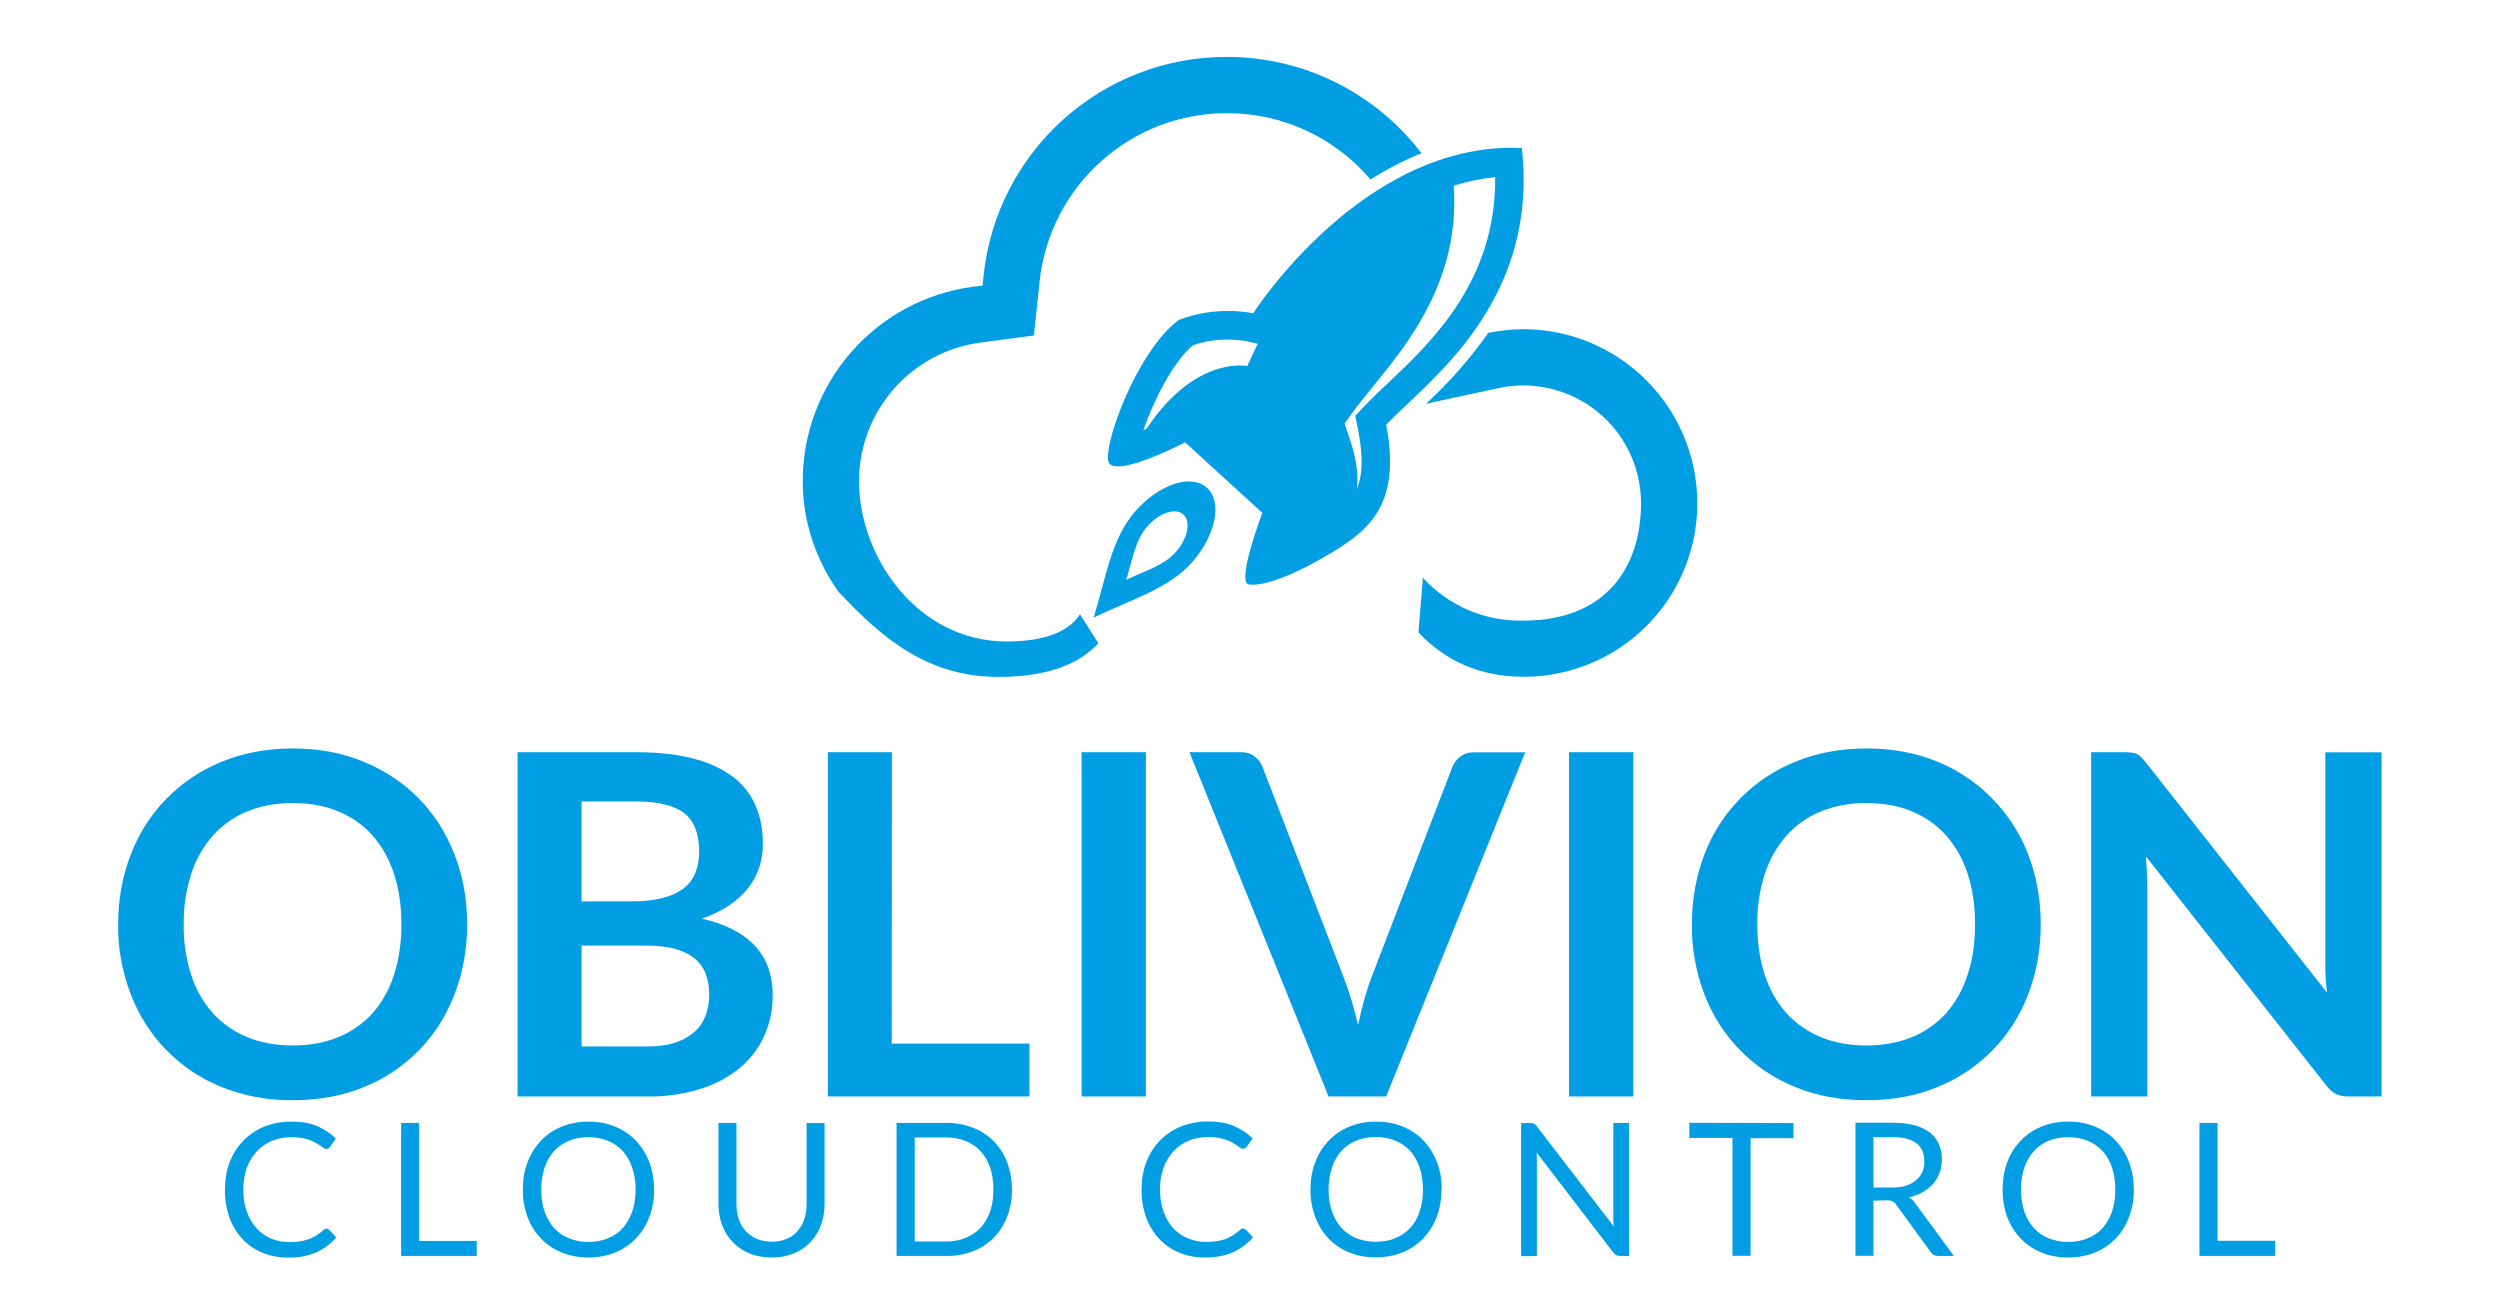
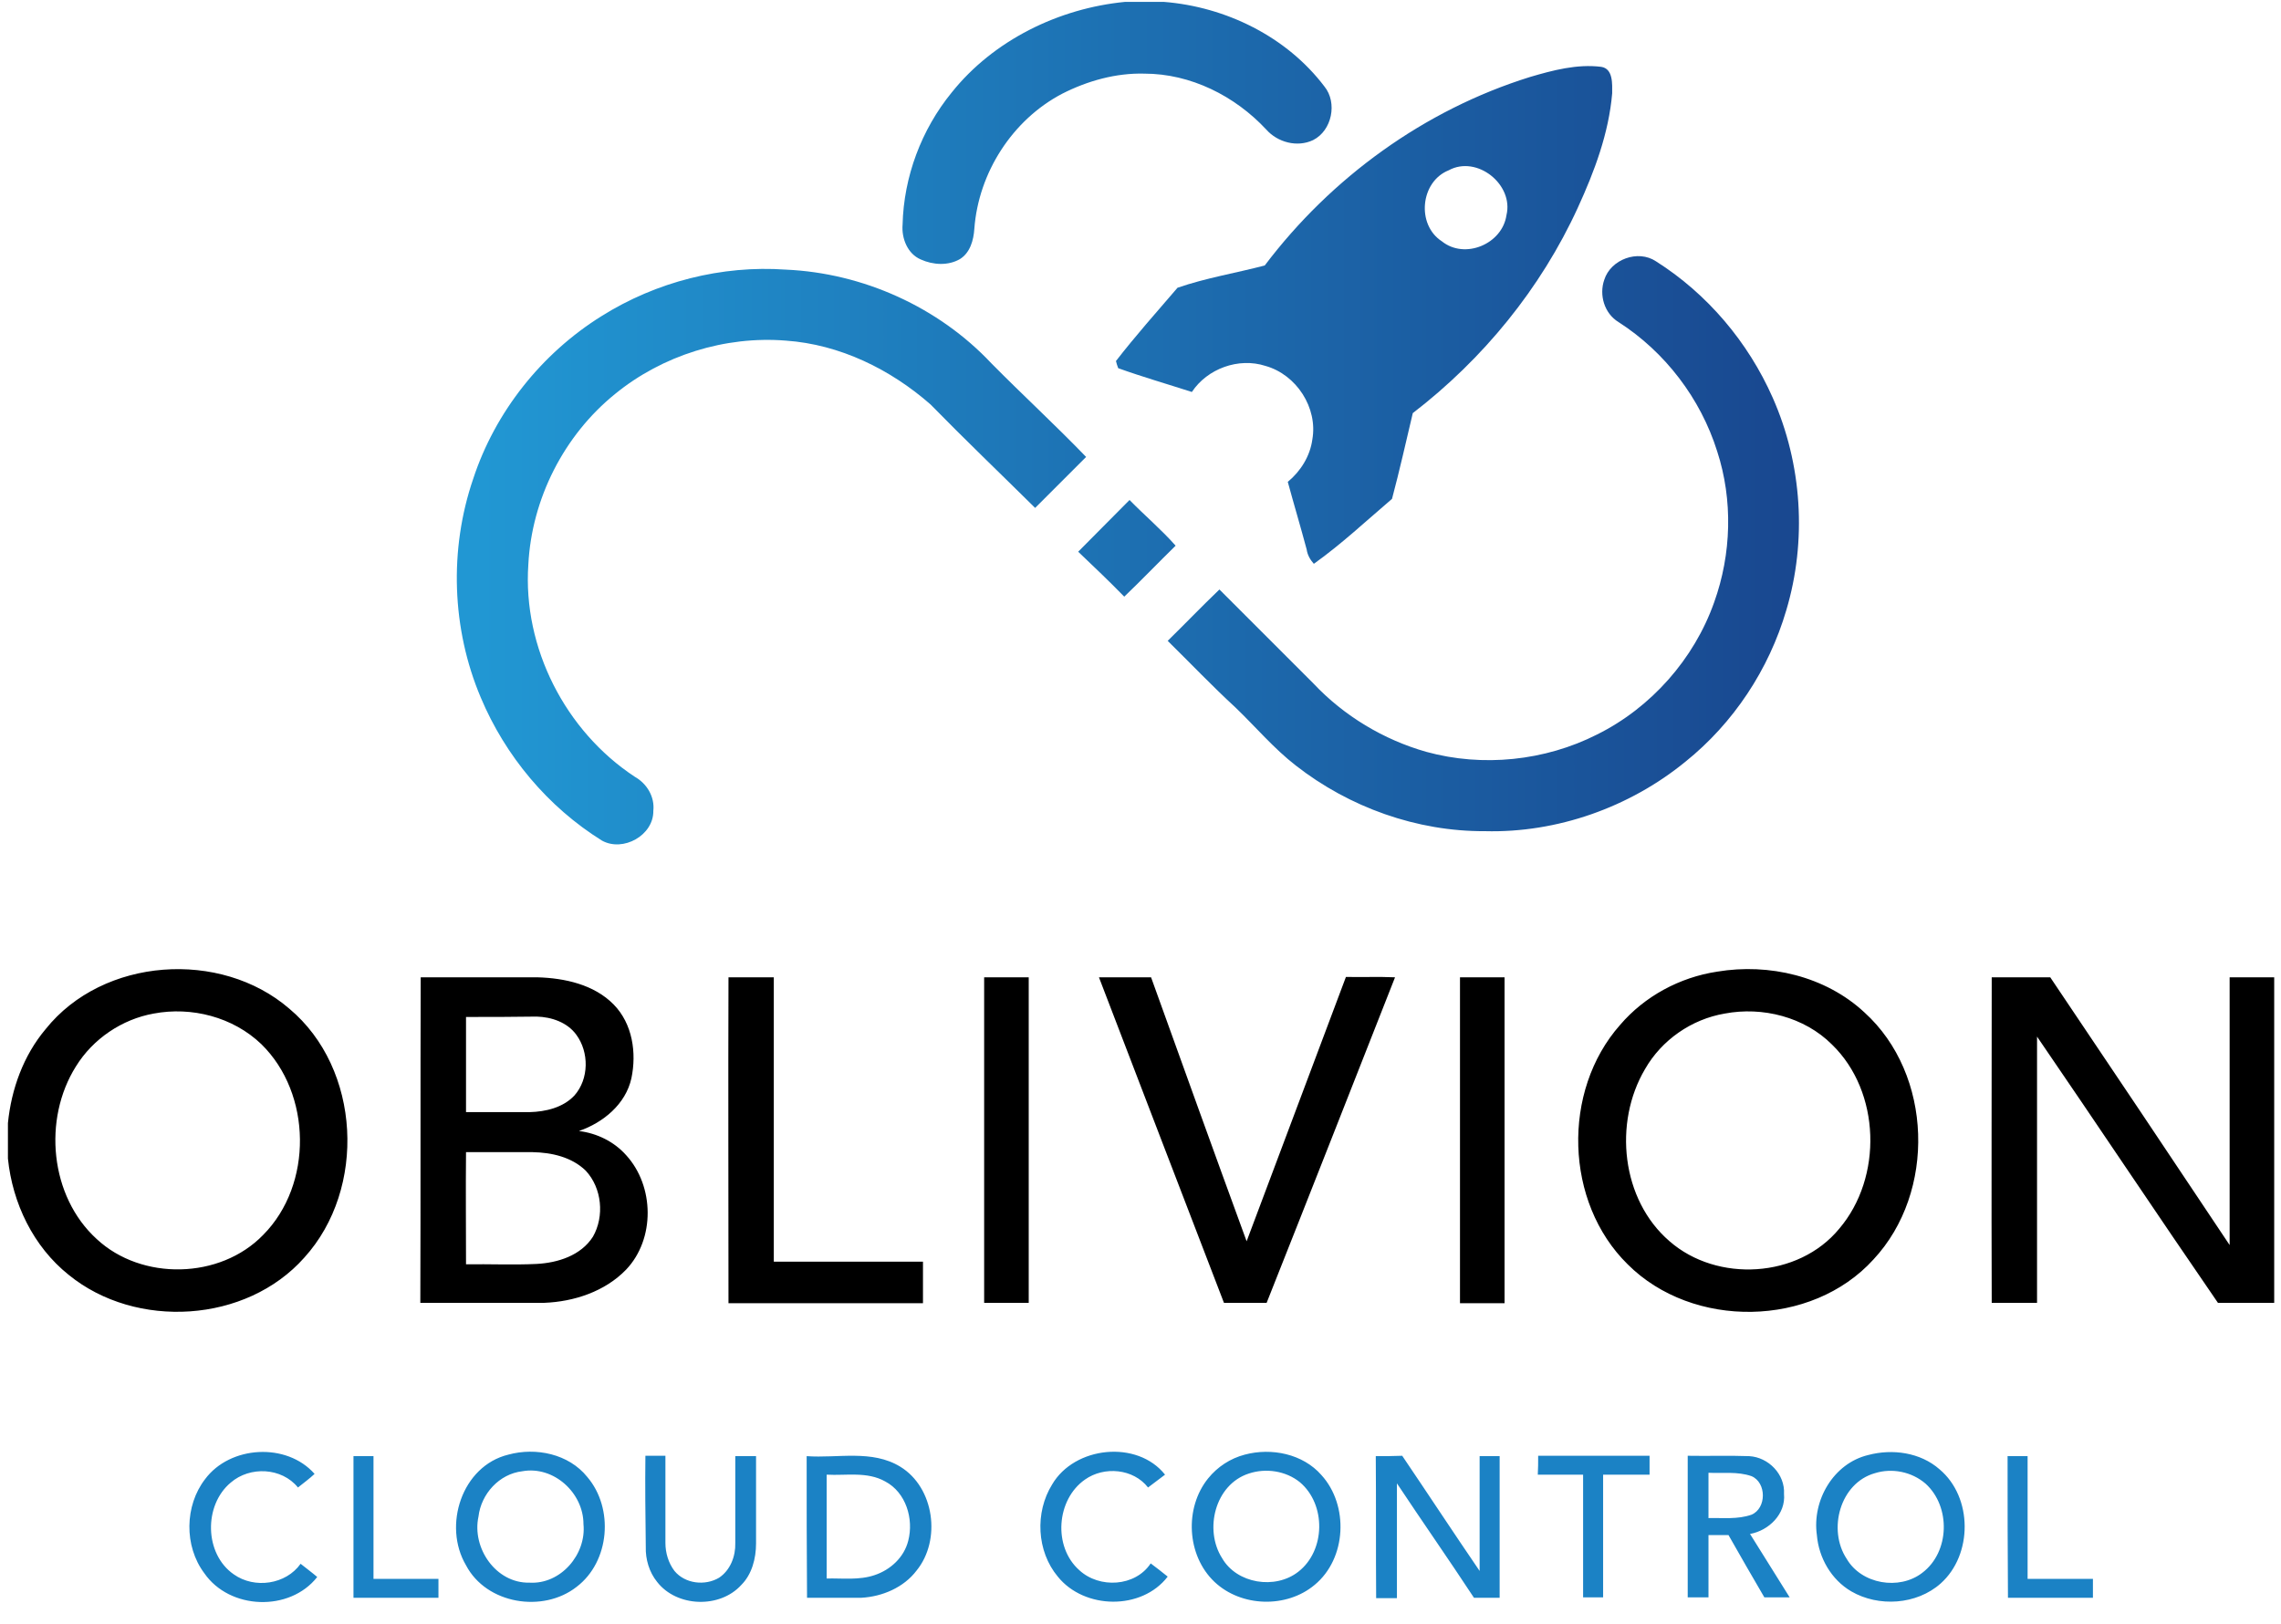
- <svg xmlns="http://www.w3.org/2000/svg" height="122.67" width="233.33">
+ <svg xmlns="http://www.w3.org/2000/svg" viewBox="119 85 604 430">
  <defs>
-     <clipPath id="a">
-       <path d="M0 92h175V0H0z" />
-     </clipPath>
+     <linearGradient id="a" x1="246.3" x2="590.3" y1="228.94" y2="228.94" gradientUnits="userSpaceOnUse">
+       <stop stop-color="#2197D3" offset="0" />
+       <stop stop-color="#194890" offset="1" />
+     </linearGradient>
  </defs>
-   <g clip-path="url(#a)" transform="matrix(1.33333 0 0 -1.33333 0 122.67)" fill="#019ee4">
-     <path d="M97.12 65.15c-.6-.56-1.12-1.06-1.54-1.5l-.71-.75.2-1.01c.37-1.89.3-3.17-.09-4.12.12.92 0 2.06-.53 3.6l-.33.98.6.84c.37.5.82 1.06 1.34 1.7 2.52 3.08 6.16 7.55 5.7 14.11.93.3 1.9.5 2.9.6.07-7.28-4.47-11.55-7.54-14.45m-9.21 2.53l-.6-1.3s-3.64.76-7.05-4.39l-.23-.1c.68 1.95 2.03 4.73 3.48 5.95a7.46 7.46 0 0 0 2.45.39c.77 0 1.3-.11 1.3-.11l.78-.18-.13-.26m18.63 13.96c-11.1.54-18.82-11.57-18.82-11.57s-2.5.59-5.2-.46c-2.94-2.16-5.4-8.93-4.9-10.01.65-1.01 5.34 1.44 5.34 1.44l5.4-4.94s-1.78-4.71-.99-5c1.06-.2 3.34.73 5.54 2.04 2.5 1.49 5.29 3.2 4.12 9.13 2.82 2.99 10.7 8.42 9.5 19.37" />
-     <path d="M106.64 68.96a12.47 12.47 0 0 1-2.46-.26 31.16 31.16 0 0 0-4.36-4.96l5.09 1.1a8.24 8.24 0 0 0 9.96-8.05c0-4.54-2.49-8.23-8.23-8.23a9.2 9.2 0 0 0-7.04 3l-.31-3.83c1.8-1.9 4.2-3.1 7.35-3.1a12.14 12.14 0 0 1 12.17 12.16 12.2 12.2 0 0 1-12.17 12.17M85.9 88.02a17.1 17.1 0 0 1-17.05-15.31l-.07-.7-.69-.08a13.74 13.74 0 0 1-11.9-13.6c0-2.86.93-5.52 2.48-7.72 3.19-3.44 6.39-5.99 11.23-5.99 3.72 0 5.82 1.07 6.98 2.36L75.6 49c-.76-1.15-2.33-1.9-5.15-1.9-6.17 0-10.32 5.85-10.32 11.24a9.8 9.8 0 0 0 8.48 9.68l3.76.5.4 3.77A13.18 13.18 0 0 0 85.9 84.08c4.02 0 7.61-1.8 10.04-4.64 1.1.7 2.3 1.33 3.56 1.84a17.12 17.12 0 0 1-13.6 6.74" />
-     <path d="M82.82 56c.56-.48.34-1.66-.5-2.62-.82-.96-2.23-1.36-3.48-1.96.42 1.37.62 2.76 1.46 3.72.83.96 1.96 1.35 2.52.86m-6.26-7.22c2.47 1.2 5.27 2 6.92 3.9 1.65 1.91 2.1 4.24.98 5.2-1.12.97-3.36.21-5.02-1.7-1.65-1.9-2.05-4.68-2.88-7.4M28.1 27.3c0 1.32-.18 2.5-.53 3.55a7.55 7.55 0 0 1-1.5 2.68 6.5 6.5 0 0 1-2.4 1.68c-.93.39-2 .58-3.17.58s-2.24-.19-3.18-.58a6.56 6.56 0 0 1-2.4-1.68 7.58 7.58 0 0 1-1.53-2.68 11.07 11.07 0 0 1-.53-3.55 11 11 0 0 1 .53-3.56 7.5 7.5 0 0 1 1.52-2.67 6.63 6.63 0 0 1 2.41-1.67c.94-.39 2-.58 3.18-.58s2.24.2 3.17.58a6.57 6.57 0 0 1 2.4 1.67 7.45 7.45 0 0 1 1.5 2.67c.35 1.05.53 2.24.53 3.56m4.6 0c0-1.77-.3-3.4-.89-4.91a11.24 11.24 0 0 0-6.33-6.48c-1.5-.62-3.16-.92-4.98-.92a13 13 0 0 0-4.99.92 11.31 11.31 0 0 0-6.35 6.48 13.1 13.1 0 0 0-.89 4.9c0 1.77.3 3.4.89 4.91a11.32 11.32 0 0 0 6.36 6.48c1.5.62 3.16.93 4.98.93 1.82 0 3.48-.31 4.98-.94 1.5-.62 2.78-1.48 3.85-2.57 1.07-1.1 1.9-2.4 2.48-3.9.6-1.5.89-3.14.89-4.9m8.01-1.49v-7.06h4.55c.83 0 1.53.1 2.09.3.56.2 1 .47 1.35.8.34.33.58.72.73 1.17a4.39 4.39 0 0 1-.03 2.82 2.63 2.63 0 0 1-.78 1.07c-.35.3-.8.51-1.36.67-.56.16-1.23.23-2.02.23zm0 3.1h3.58c1.52 0 2.68.28 3.47.84.78.55 1.18 1.44 1.18 2.65 0 1.26-.36 2.16-1.07 2.7-.7.53-1.82.8-3.33.8h-3.83zm-4.48-13.66v24.1h8.31c1.58 0 2.93-.16 4.04-.46a7.77 7.77 0 0 0 2.75-1.28 5 5 0 0 0 1.57-2.02c.34-.78.5-1.67.5-2.66a5.28 5.28 0 0 0-.25-1.63 4.7 4.7 0 0 0-.77-1.45 5.8 5.8 0 0 0-1.33-1.22 8.06 8.06 0 0 0-1.93-.93c3.31-.75 4.97-2.54 4.97-5.37 0-1.02-.2-1.96-.59-2.83a6.24 6.24 0 0 0-1.7-2.24 8.06 8.06 0 0 0-2.74-1.47 12 12 0 0 0-3.74-.54zm26.19 3.7h9.64v-3.7H57.95v24.1h4.48zm17.79-3.7h-4.5v24.1h4.5zm3.05 24.1h3.61c.4 0 .7-.1.95-.29.25-.19.43-.43.55-.73l5.67-14.7c.19-.48.37-1 .54-1.57.17-.57.33-1.17.49-1.81.26 1.28.57 2.4.95 3.38l5.65 14.7c.1.25.27.49.53.7.26.2.57.31.95.31h3.61l-9.73-24.09H93zm31.07-24.1h-4.5v24.1h4.5zm23.92 12.05c0 1.32-.17 2.5-.52 3.55a7.56 7.56 0 0 1-1.51 2.68 6.51 6.51 0 0 1-2.4 1.68c-.93.39-1.99.58-3.17.58a8.3 8.3 0 0 1-3.18-.58 6.56 6.56 0 0 1-2.4-1.68 7.57 7.57 0 0 1-1.53-2.68 11.07 11.07 0 0 1-.53-3.55c0-1.32.18-2.5.53-3.56a7.48 7.48 0 0 1 1.52-2.67 6.64 6.64 0 0 1 2.41-1.67c.95-.39 2-.58 3.18-.58 1.18 0 2.24.2 3.18.58a6.59 6.59 0 0 1 2.39 1.67 7.47 7.47 0 0 1 1.5 2.67c.36 1.05.53 2.24.53 3.56m4.6 0c0-1.77-.3-3.4-.88-4.9a11.26 11.26 0 0 0-6.33-6.48c-1.5-.63-3.16-.93-4.99-.93-1.82 0-3.48.3-4.98.92a11.3 11.3 0 0 0-6.36 6.48 13.3 13.3 0 0 0-.88 4.9c0 1.77.3 3.4.88 4.91a11.3 11.3 0 0 0 6.36 6.48c1.5.62 3.16.93 4.98.93 1.83 0 3.49-.31 4.99-.93a11.49 11.49 0 0 0 6.33-6.48c.58-1.5.88-3.14.88-4.9m6.37 12.02c.13-.02.25-.05.36-.1.1-.05.2-.12.3-.22.1-.1.21-.22.33-.37l12.68-16.11a14.87 14.87 0 0 0-.12 2.18v14.64h3.94V15.25h-2.3c-.36 0-.66.06-.89.17-.23.11-.46.31-.68.6l-12.63 16.04a27.59 27.59 0 0 0 .1-2.01v-14.8h-3.93v24.1h2.34c.2 0 .37-.02.5-.03M22.85 6a.26.26 0 0 0 .19-.08l.5-.54a3.99 3.99 0 0 0-1.4-1.04 4.72 4.72 0 0 0-1.96-.37 4.7 4.7 0 0 0-1.83.35 3.98 3.98 0 0 0-1.4.98 4.38 4.38 0 0 0-.9 1.5 5.67 5.67 0 0 0-.3 1.93c0 .7.1 1.35.33 1.93a4.37 4.37 0 0 0 .96 1.5 4.27 4.27 0 0 0 1.48.99 5.05 5.05 0 0 0 1.9.34c.69 0 1.28-.1 1.77-.31a4.5 4.5 0 0 0 1.32-.87l-.4-.58a.41.41 0 0 0-.1-.1.28.28 0 0 0-.18-.05.33.33 0 0 0-.18.07l-.22.15a2.98 2.98 0 0 1-.72.39c-.16.06-.35.1-.56.15a3.75 3.75 0 0 1-.74.06c-.5 0-.95-.08-1.36-.25a3.06 3.06 0 0 1-1.07-.74 3.34 3.34 0 0 1-.7-1.15 4.43 4.43 0 0 1-.25-1.53c0-.58.08-1.1.25-1.55.16-.46.4-.84.68-1.16a2.88 2.88 0 0 1 1.02-.72 3.28 3.28 0 0 1 1.28-.24c.27 0 .52.01.74.05a3.04 3.04 0 0 1 1.15.41c.16.11.32.23.49.38.07.07.14.1.21.1m6.49-.86h4.03V4.09h-5.29v9.31h1.26zm15.15 3.59a4.71 4.71 0 0 1-.24 1.54 3.25 3.25 0 0 1-.66 1.16 2.86 2.86 0 0 1-1.04.72 3.54 3.54 0 0 1-1.36.25c-.5 0-.95-.08-1.36-.25a2.91 2.91 0 0 1-1.05-.72 3.28 3.28 0 0 1-.66-1.16 4.76 4.76 0 0 1-.23-1.54c0-.57.07-1.08.23-1.54.16-.45.38-.83.66-1.15a2.87 2.87 0 0 1 1.05-.72 3.52 3.52 0 0 1 1.36-.25c.5 0 .95.08 1.36.25.4.17.76.4 1.04.72.29.32.5.7.66 1.15.16.46.24.97.24 1.54m1.3 0a5.39 5.39 0 0 0-.34-1.92 4.4 4.4 0 0 0-.94-1.5 4.15 4.15 0 0 0-1.45-.98 4.88 4.88 0 0 0-1.87-.35 4.85 4.85 0 0 0-1.87.35 4.18 4.18 0 0 0-1.45.97 4.43 4.43 0 0 0-.94 1.5 5.39 5.39 0 0 0-.33 1.93c0 .7.1 1.34.33 1.92a4.49 4.49 0 0 0 .94 1.51c.4.42.88.75 1.45.98a4.83 4.83 0 0 0 1.87.35c.68 0 1.3-.11 1.87-.35a4.19 4.19 0 0 0 1.45-.98c.4-.43.72-.93.94-1.5a5.39 5.39 0 0 0 .33-1.93m8.23-3.65c.39 0 .73.06 1.04.2.3.12.56.3.77.54a2.4 2.4 0 0 1 .48.84c.1.32.16.68.16 1.07v5.66h1.26V7.74a4.25 4.25 0 0 0-.26-1.5 3.47 3.47 0 0 0-.73-1.19 3.34 3.34 0 0 0-1.17-.79A3.97 3.97 0 0 0 54 3.98c-.57 0-1.08.1-1.54.28-.46.2-.85.46-1.17.8a3.44 3.44 0 0 0-.74 1.18 4.3 4.3 0 0 0-.26 1.5v5.66h1.26V7.75c0-.4.05-.75.16-1.08.11-.32.27-.6.48-.83a2.22 2.22 0 0 1 .78-.55c.3-.14.65-.2 1.03-.2m15.54 3.65c0 .57-.08 1.08-.23 1.53a3.23 3.23 0 0 1-.67 1.15 2.81 2.81 0 0 1-1.04.71 3.56 3.56 0 0 1-1.35.25h-2.22V5.1h2.22c.5 0 .95.09 1.35.26.41.16.76.4 1.04.7.29.32.51.7.67 1.15.15.45.23.96.23 1.53m1.3 0c0-.7-.12-1.33-.34-1.9a4.2 4.2 0 0 0-.93-1.47 4.17 4.17 0 0 0-1.45-.95 5.04 5.04 0 0 0-1.87-.33h-3.49v9.31h3.48a5.04 5.04 0 0 0 1.87-.34 4.12 4.12 0 0 0 1.45-.94c.4-.41.72-.9.94-1.48a5.22 5.22 0 0 0 .33-1.9m16.19-2.73a.3.3 0 0 0 .19-.08l.5-.54a3.98 3.98 0 0 0-1.4-1.04 4.7 4.7 0 0 0-1.96-.37 4.6 4.6 0 0 0-1.83.35 3.96 3.96 0 0 0-1.4.98 4.36 4.36 0 0 0-.9 1.5 5.62 5.62 0 0 0-.31 1.93c0 .7.11 1.35.34 1.93a4.28 4.28 0 0 0 2.44 2.49 5.06 5.06 0 0 0 1.9.34c.68 0 1.27-.1 1.77-.31.5-.22.94-.5 1.32-.87l-.4-.58a.45.45 0 0 0-.11-.1.28.28 0 0 0-.17-.05.32.32 0 0 0-.18.07l-.22.15a4.4 4.4 0 0 1-.31.2 2.87 2.87 0 0 1-.42.19 3.23 3.23 0 0 1-.55.15 3.74 3.74 0 0 1-.74.06c-.5 0-.95-.08-1.37-.25a3.06 3.06 0 0 1-1.06-.74 3.3 3.3 0 0 1-.7-1.15 4.4 4.4 0 0 1-.25-1.53c0-.58.08-1.1.25-1.55.16-.46.39-.84.68-1.16a2.9 2.9 0 0 1 1.02-.71 3.27 3.27 0 0 1 1.28-.25 4.24 4.24 0 0 1 1.36.2 3.7 3.7 0 0 1 1.01.64.34.34 0 0 0 .22.1M99.6 8.74c0 .57-.07 1.09-.23 1.54a3.28 3.28 0 0 1-.66 1.16 2.84 2.84 0 0 1-1.04.72 3.53 3.53 0 0 1-1.37.25c-.5 0-.95-.08-1.36-.25a2.89 2.89 0 0 1-1.04-.72 3.24 3.24 0 0 1-.66-1.16A4.74 4.74 0 0 1 93 8.74c0-.57.08-1.08.24-1.54.15-.45.37-.83.66-1.15a2.85 2.85 0 0 1 1.04-.72 3.52 3.52 0 0 1 1.36-.25c.5 0 .96.08 1.37.25a2.9 2.9 0 0 1 1.7 1.87c.16.46.24.97.24 1.54m1.29 0c0-.7-.11-1.34-.33-1.92a4.42 4.42 0 0 0-.94-1.5 4.14 4.14 0 0 0-1.45-.98 4.86 4.86 0 0 0-1.88-.35c-.68 0-1.3.11-1.87.35A4.18 4.18 0 0 0 93 5.3a4.43 4.43 0 0 0-.93 1.5 5.37 5.37 0 0 0-.34 1.93c0 .7.11 1.34.34 1.92a4.22 4.22 0 0 0 2.39 2.49 4.84 4.84 0 0 0 1.86.35c.69 0 1.31-.11 1.88-.35a4.18 4.18 0 0 0 1.45-.98c.4-.43.71-.93.94-1.5a5.35 5.35 0 0 0 .33-1.93m6.46 4.62a.7.7 0 0 0 .18-.17l5.4-7.02a4.84 4.84 0 0 0-.03.32v6.92h1.1V4.09h-.63a.56.56 0 0 0-.26.05.64.64 0 0 0-.2.17l-5.38 7.02a7.42 7.42 0 0 0 .02-.6V4.08h-1.1v9.31h.65a.6.6 0 0 0 .25-.04m18.16.04v-1.06h-3V4.1h-1.27v8.25h-3.02v1.06zm5.6-4.51h1.32c.37 0 .7.04.97.13.28.1.51.22.7.38a1.63 1.63 0 0 1 .57 1.33c0 .55-.18.97-.55 1.25-.37.29-.91.43-1.63.43h-1.38zm0-.92V4.1h-1.26v9.31h2.63c.6 0 1.1-.06 1.53-.18.43-.12.79-.3 1.07-.52.28-.22.48-.5.62-.81a2.69 2.69 0 0 0 .2-1.07c0-.33-.05-.64-.16-.92a2.53 2.53 0 0 0-.45-.77 2.68 2.68 0 0 0-.72-.58 3.5 3.5 0 0 0-.97-.37c.16-.1.3-.22.42-.4l2.72-3.7h-1.12c-.23 0-.4.1-.5.27l-2.43 3.33a.7.7 0 0 1-.24.22.88.88 0 0 1-.39.07zm16.93.77c0 .57-.08 1.09-.23 1.54a3.26 3.26 0 0 1-.66 1.16 2.86 2.86 0 0 1-1.05.72 3.54 3.54 0 0 1-1.36.25c-.5 0-.95-.08-1.36-.25a2.9 2.9 0 0 1-1.04-.72 3.3 3.3 0 0 1-.67-1.16 4.74 4.74 0 0 1-.23-1.54c0-.57.08-1.08.23-1.54.16-.45.38-.83.67-1.15a2.85 2.85 0 0 1 1.04-.72 3.53 3.53 0 0 1 1.36-.25c.5 0 .96.08 1.36.25a2.82 2.82 0 0 1 1.05.72c.28.32.5.7.66 1.15.15.46.23.97.23 1.54m1.3 0a5.39 5.39 0 0 0-.34-1.92 4.42 4.42 0 0 0-.93-1.5 4.15 4.15 0 0 0-1.45-.98 4.88 4.88 0 0 0-1.88-.35c-.68 0-1.3.11-1.87.35a4.17 4.17 0 0 0-1.45.97 4.47 4.47 0 0 0-.94 1.5 5.46 5.46 0 0 0-.33 1.93c0 .7.11 1.34.33 1.92a4.22 4.22 0 0 0 2.39 2.49 4.83 4.83 0 0 0 1.87.35 4.8 4.8 0 0 0 1.88-.35 4.2 4.2 0 0 0 1.45-.98c.4-.43.71-.93.93-1.5a5.39 5.39 0 0 0 .33-1.93m5.87-3.58h4.03V4.09h-5.3v9.31h1.27z" />
+   <g fill="url(#a)">
+     <path d="M416.9 85.5h10.3c16.4 1.3 32.5 9.2 42.5 22.4 3.5 4.3 2 11.7-3 14.2-4.2 2-9.4.6-12.4-2.8-8.3-8.9-20-14.8-32.3-14.8-7.5-.2-15 1.9-21.7 5.3-13.2 6.9-22.2 20.9-23.3 35.8-.2 3-1.1 6.3-3.8 8-3.1 1.8-7.1 1.6-10.4.1-3.5-1.5-5.1-5.6-4.8-9.2.3-12.7 5-25.2 13-35 11.1-13.9 28.4-22.3 45.9-24zM524.1 105.4c6.1-1.8 12.5-3.5 18.9-2.7 3.2.5 2.9 4.6 2.9 7-.9 10.6-4.7 20.7-9.1 30.3-9.8 21.4-25.1 40.1-43.7 54.4-1.8 7.6-3.5 15.2-5.5 22.7-6.8 5.8-13.4 12-20.7 17.2-1-1.1-1.7-2.4-1.9-3.8-1.6-6-3.4-12-5-17.9 3.4-2.8 5.9-6.8 6.5-11.2 1.5-8.4-4.2-17.2-12.4-19.5-7.1-2.3-15.4.7-19.5 6.9-6.5-2.1-13.1-4-19.5-6.3-.2-.5-.5-1.4-.6-1.9 5.2-6.7 10.8-13 16.3-19.4 7.5-2.6 15.5-3.9 23.1-5.9 17.6-23.3 42.3-41.2 70.2-49.9zm-21.5 24.7c-7.5 3-8.6 14.4-1.8 18.8 6.1 4.9 16 .7 17.1-6.9 2-8.1-7.8-16-15.3-11.9z" />
+     <path d="M543.8 159.1c1.7-5.4 8.9-8.1 13.7-4.9 13.6 8.6 24.4 21.4 30.9 36.1 7.8 17.6 9.1 37.9 3.6 56.3-4.6 15.7-14 29.9-26.7 40.1-14.8 12.1-34 18.9-53.1 18.4-18 .1-35.9-6.3-50.1-17.4-5.8-4.5-10.6-10.2-15.9-15.3-6.2-5.7-12-11.8-18-17.7 4.6-4.5 9-9.1 13.7-13.6l24.9 24.9c8.1 8.6 18.6 14.9 29.9 18.1 14.9 4.1 31.4 2.4 45.2-4.6 14.3-7.1 25.7-20 31-35 4.6-12.8 5-27.1.8-40-4.4-14-13.8-26.3-26.1-34.2-3.8-2.3-5.2-7.2-3.8-11.2zM278.3 168.7c14.5-9.1 31.8-13.5 48.8-12.3 20.4.9 40.4 9.9 54.4 24.8 8.3 8.4 16.9 16.3 25.1 24.8l-13.5 13.5c-9.2-9.1-18.6-18.1-27.7-27.4-10.6-9.3-24-15.9-38.3-16.9-16.1-1.3-32.7 3.9-45.2 14.1-13.6 11-22.1 27.8-23 45.2-1.5 22 9.8 44.1 28.2 56.2 3.2 1.8 5.3 5.3 4.9 9 .1 6.5-8 11-13.6 7.9-14.3-8.9-25.6-22.4-32.1-37.9-7.7-18.2-8.4-39.2-2-57.9 5.8-17.7 18.1-33.2 34-43.1zM404.5 231.1c4.5-4.6 9.1-9.1 13.6-13.7 4 4.1 8.4 7.8 12.2 12.1-4.6 4.5-9 9.1-13.6 13.5-4-4.1-8.1-8-12.2-11.9z" />
  </g>
+   <path d="M131.1 357.5c15.2-19 46.3-21.1 64.5-5.4 19 15.9 20.5 47.7 4 65.9-15.4 17.4-44.6 19.1-62.4 4.6-9.4-7.5-14.9-19-16.1-30.8v-9.4c.9-9 4.1-17.9 10-24.9zm28.6-4.1c-8.4 1.5-16.1 6.7-20.6 14-8.8 14-6.9 34.4 5.5 45.7 11.9 11.1 32.7 10.7 44.1-1.1 13.2-13.3 12.9-37.4-.5-50.5-7.5-7.2-18.5-10-28.5-8.1zM573.7 342.3c13.7-2.3 28.7 1.2 39 10.8 18.1 16.4 19 47.6 2.4 65.4-16.4 18.1-47.9 18.5-65.1 1.3-16.7-16.4-17.5-45.9-2-63.4 6.5-7.6 15.8-12.6 25.7-14.1zm2 11.1c-8.8 1.5-16.7 7-21.1 14.7-8.4 14.2-6.3 34.6 6.5 45.6 12.6 11 34.1 9.8 44.9-3.3 11.6-13.6 11-36.3-1.9-48.8-7.3-7.3-18.4-10.1-28.4-8.2zM230.4 343.8h30.9c7.2.2 15 1.9 20.2 7.2 5 5.1 6.1 12.8 4.7 19.5-1.5 6.9-7.5 11.8-13.9 14 4.8.6 9.3 2.8 12.5 6.4 7.5 8.2 7.7 22.2 0 30.3-5.6 5.8-13.8 8.5-21.7 8.8h-32.8c.1-28.7 0-57.5.1-86.2zm12 10.5v25.2h16.8c4.3-.1 8.9-1.2 11.9-4.4 3.9-4.4 3.9-11.5.5-16.1-2.4-3.3-6.6-4.7-10.5-4.8-6.2.1-12.5.1-18.7.1zm0 65.5c6.2-.1 12.5.2 18.7-.1 5.6-.3 11.7-2.2 14.9-7.2 3.1-5.4 2.4-12.9-1.9-17.5-3.7-3.6-9-4.8-14-4.9h-17.7c-.1 9.9 0 19.8 0 29.7zM311.9 343.8h12v75.3h39.5v11h-51.5c0-28.8-.1-57.6 0-86.3zM379.6 343.8h11.8V430h-11.8v-86.2zM410 343.8h13.8c8.4 23.3 16.8 46.7 25.3 69.9 8.8-23.3 17.5-46.7 26.3-70 4.3.1 8.7-.1 13 .1-11.3 28.7-22.6 57.5-34 86.2h-11.3c-11-28.7-22.1-57.4-33.1-86.2zM505.6 343.8h11.8v86.3h-11.8v-86.3zM646.4 343.8h15.5c15.9 23.6 31.7 47.2 47.5 70.9v-70.9h11.8V430h-14.9c-16.1-23.4-31.8-47-47.9-70.5V430h-12c-.1-28.7 0-57.5 0-86.2z" />``
+   <path d="M173.3 476.7c6.6-8.9 21.6-9.8 29-1.4-1.4 1.3-2.9 2.4-4.4 3.6-4.3-5.3-12.7-5.7-17.8-1.3-7.2 6-7 18.9.8 24.3 5.5 3.9 13.8 2.7 17.7-2.8 1.5 1.2 3 2.3 4.4 3.5-7.3 9.3-23.2 8.7-29.9-1-5.4-7.2-5.2-17.9.2-24.9zM253.6 470.2c7.3-2 16-.2 20.9 5.9 7.1 8.3 6 22.4-2.8 29.1-8.9 7-23.9 4.6-29.3-5.7-6.2-10.5-1.1-26.3 11.2-29.3zm3.7 4.4c-6.1.7-10.9 6-11.6 12-1.8 8.3 4.6 17.7 13.5 17.5 8.3.5 15.1-7.5 14.3-15.5 0-8.3-7.9-15.5-16.2-14zM397.6 478.1c5.9-10.1 22.5-11.9 29.9-2.6-1.5 1.1-3 2.3-4.5 3.4-3.9-5-11.6-5.7-16.7-2.1-7.6 5.3-8.5 17.8-1.5 24 5.3 4.9 14.8 4.4 18.9-1.8 1.5 1.1 3 2.3 4.5 3.5-6.9 9-22.1 8.7-29.1 0-5.6-6.7-6.1-17-1.5-24.4zM448.6 470.2c7.1-1.9 15.4-.2 20.3 5.4 7.3 8 6.7 22.1-1.8 29.1-7.4 6.2-19.4 5.9-26.5-.8-7.4-7-8-19.6-1.7-27.4 2.5-3.1 5.9-5.3 9.7-6.3zm1.1 5c-9 2.9-11.9 14.9-7.1 22.4 3.9 6.8 14.1 8.4 20.2 3.6 7.2-5.6 7.4-17.8.4-23.7-3.7-3-9-3.8-13.5-2.3zM613.7 470.3c6.4-1.7 13.8-.7 18.9 3.8 8.8 7.4 8.8 22.6.3 30.2-6.4 5.7-16.5 6.3-23.7 2.1-5.3-3.1-8.6-8.9-9.1-14.9-1.3-9.2 4.4-19 13.6-21.2zm1.8 4.8c-9.3 2.6-12.6 15-7.5 22.7 3.9 6.7 13.9 8.4 20 3.7 7.3-5.5 7.6-17.5.9-23.6-3.7-3.2-8.9-4.2-13.4-2.8zM212.6 470.6h5.3v32.5h17.2v5h-22.5v-37.5zM289.9 470.5h5.3v23.1c0 2.6.8 5.3 2.4 7.4 2.8 3.4 8.1 4 11.8 1.8 3-2 4.4-5.7 4.3-9.2v-23h5.5v23.1c0 4-1.1 8.2-3.9 11-5.7 6.3-17.1 5.9-22.3-.8-2.1-2.6-3.1-6-3-9.3-.1-8.1-.2-16.1-.1-24.1zM332.6 470.6c8.2.6 17.3-1.8 24.8 2.8 9 5.5 10.9 19.4 4.3 27.5-3.4 4.5-9.1 6.9-14.6 7.2h-14.4c-.1-12.6-.1-25-.1-37.5zm5.3 4.9V503c4.2-.1 8.6.5 12.7-.9 4.2-1.4 7.8-4.7 8.9-9.1 1.5-5.8-.6-12.8-6.1-15.7-4.8-2.7-10.4-1.5-15.5-1.8zM483.3 470.6c2.3 0 4.7 0 7-.1 6.9 10.2 13.6 20.4 20.5 30.5v-30.4h5.3v37.5h-6.8c-6.7-10.2-13.7-20.2-20.4-30.3v30.4h-5.5c-.1-12.6 0-25.1-.1-37.6zM526.3 470.5h29.5v5h-12.3V508h-5.3v-32.5h-12c.1-1.6.1-3.3.1-5zM565.9 470.5c5.4.1 10.9-.1 16.3.1 5.1.3 9.5 4.8 9.2 10 .5 5.3-4 9.7-9 10.6l10.5 16.8h-6.7c-3.2-5.5-6.4-11-9.5-16.5h-5.3V508h-5.5v-37.5zm5.5 4.5v12c3.8-.1 7.7.4 11.4-.9 4-1.7 4-8.5 0-10.2-3.7-1.3-7.7-.7-11.4-.9zM650.6 470.6h5.3v32.5h17.3v5h-22.5c-.1-12.5-.1-25-.1-37.5z" fill="#1B82C5" />
</svg>
